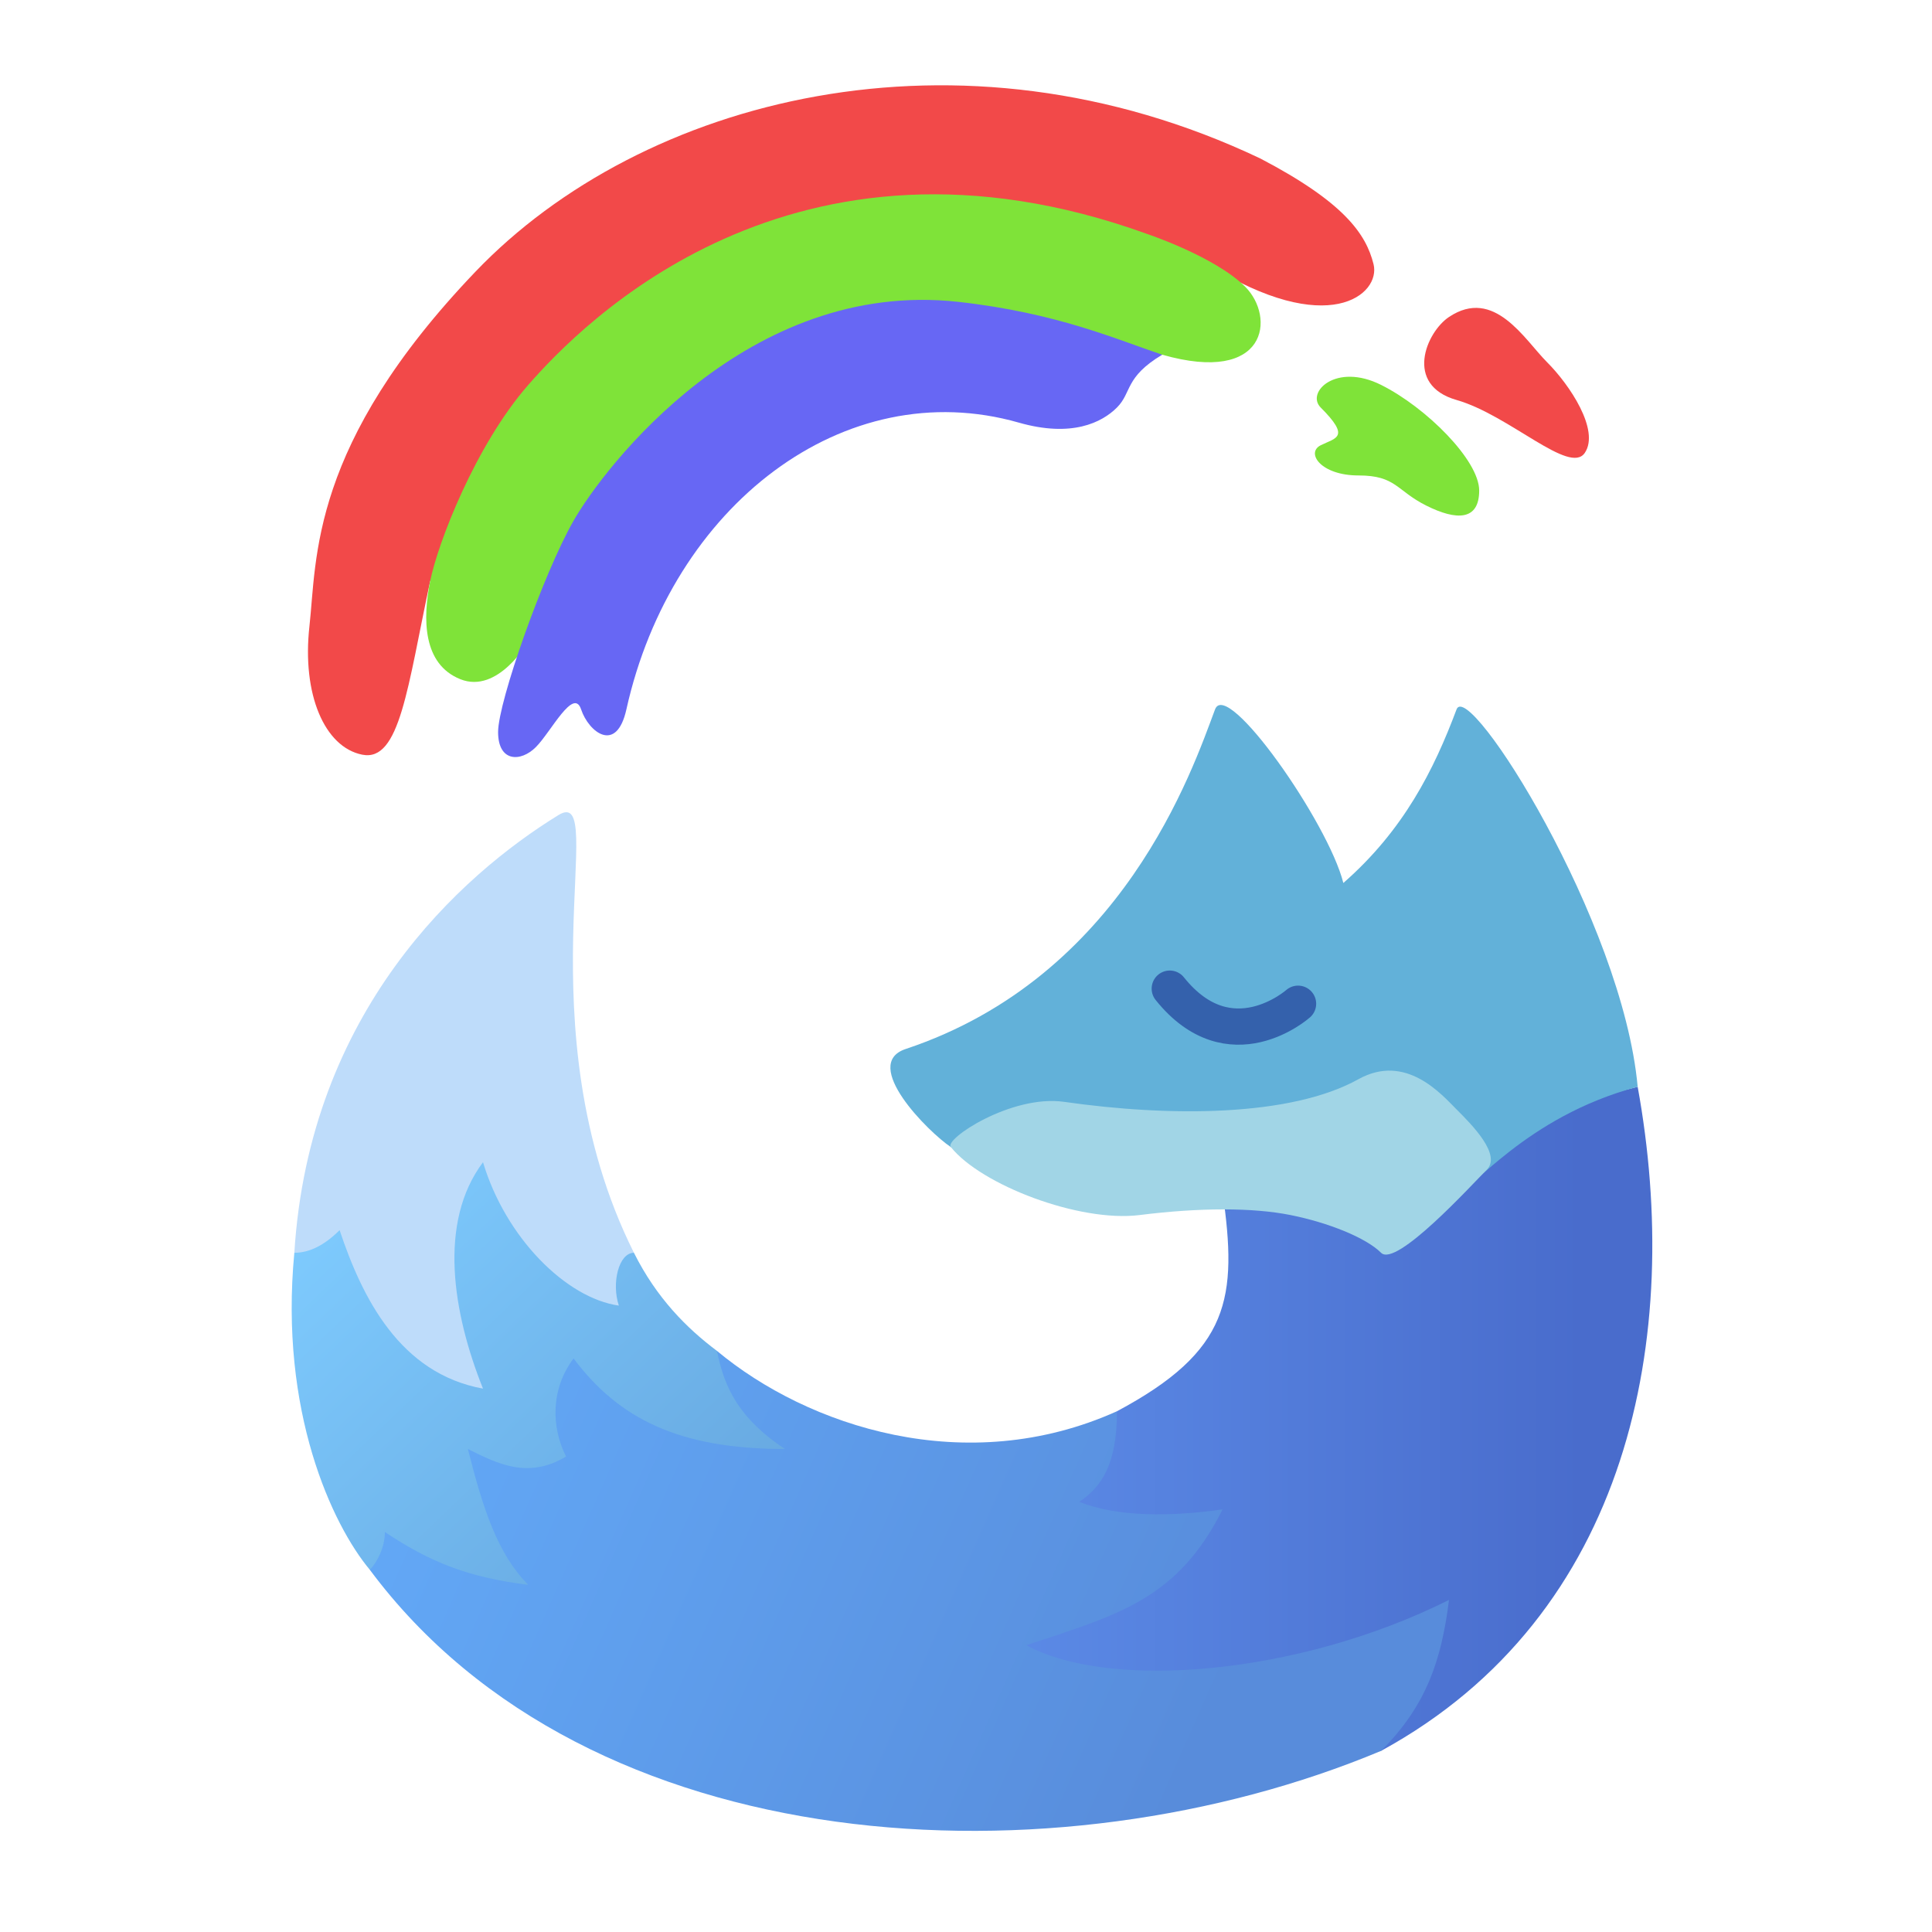
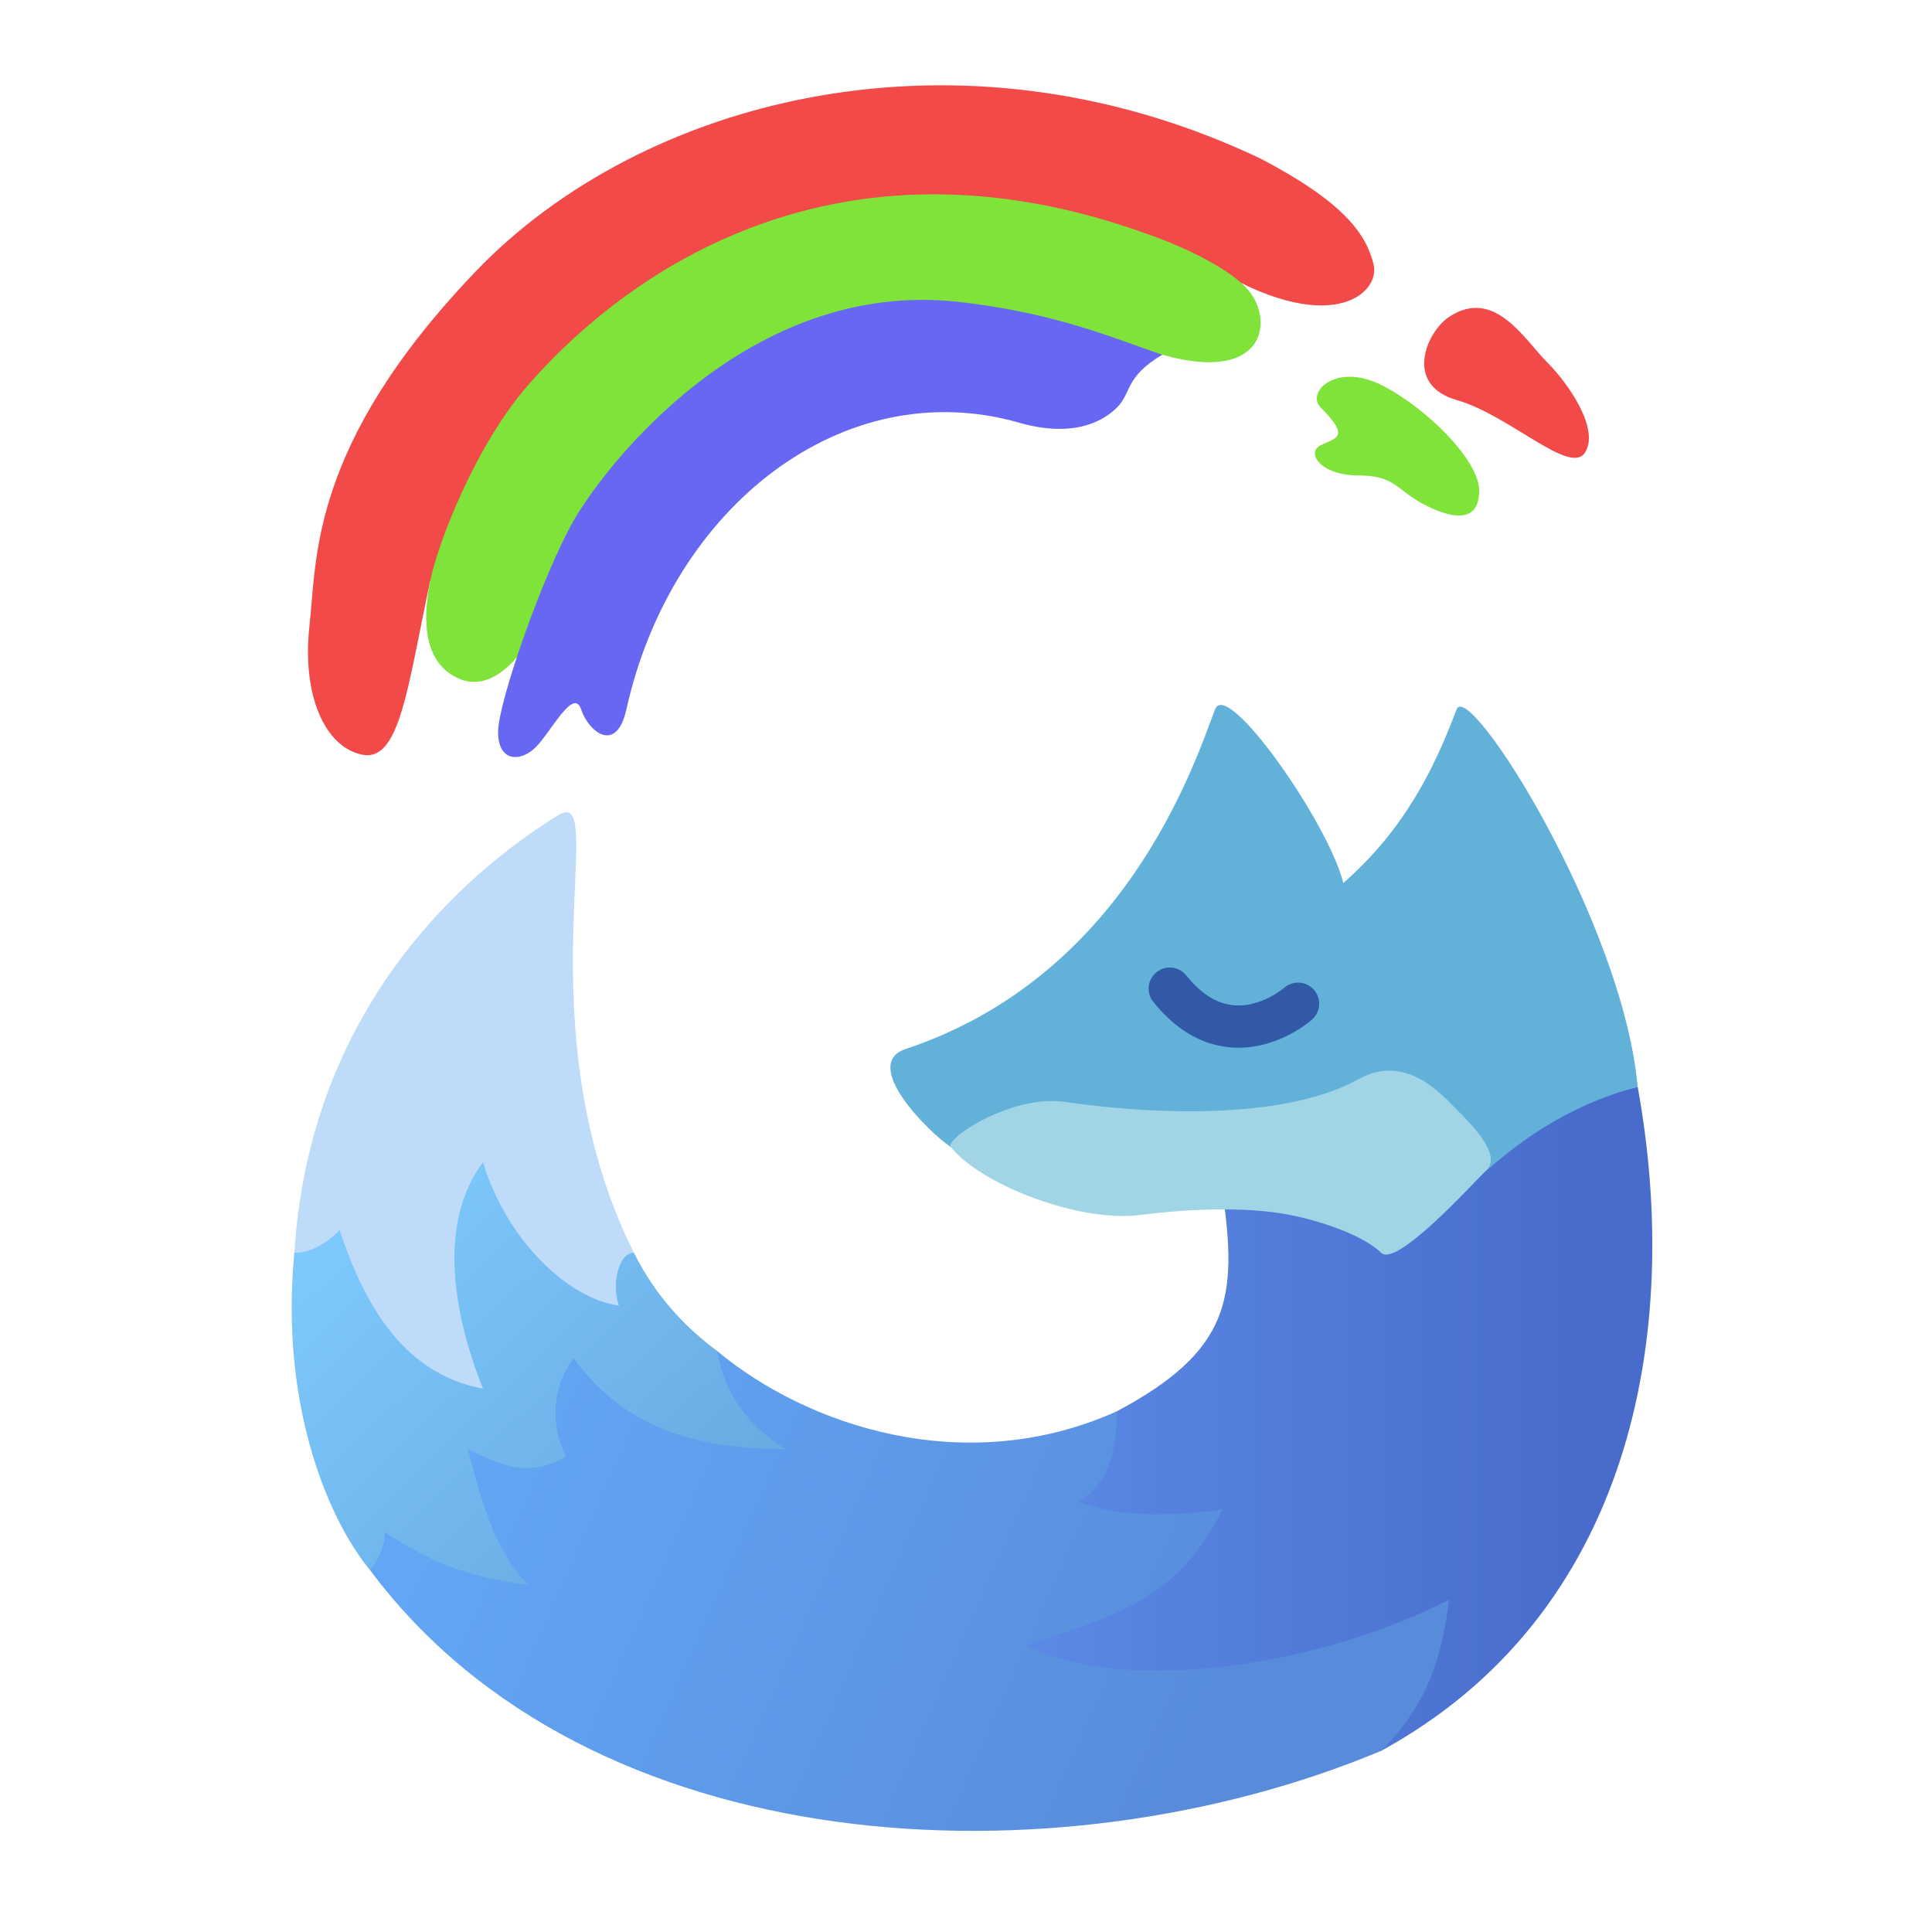
<svg xmlns="http://www.w3.org/2000/svg" width="128" height="128">
  <linearGradient id="a" x2="1" y2="0">
    <stop offset=".1" stop-color="#5b8ae6" />
    <stop offset=".9" stop-color="#496ccc" />
  </linearGradient>
  <linearGradient id="b" x2="1" y2=".2">
    <stop offset=".1" stop-color="#62a7f5" />
    <stop offset=".9" stop-color="#588cdb" />
  </linearGradient>
  <linearGradient id="c" x2="1" y2="1">
    <stop offset=".1" stop-color="#7fccff" />
    <stop offset=".9" stop-color="#67a8e0" />
  </linearGradient>
  <path d="M74 93.5c7.5-4 8-7.5 7-14.5l27.5-7c3 16.5-.5 35-17 44l-29-5z" fill="url(#a)" />
  <path d="M47.5 89.5c6 5 16.5 8.5 26.5 4 0 3.5-1 5-2.5 6 2.5 1 6 1 9.5.5-3 6-7 7-13 9 5.5 3 18 2 28-3-.5 4-1.5 7-4.5 10-21.5 9-52.5 7.5-67-12v-15z" fill="url(#b)" />
  <path d="M42 83c1.5 3 3.5 5 5.5 6.5.5 2.5 1.5 4.5 4.5 6.5-7 0-11-2-14-6-1.5 2-1.5 4.5-.5 6.5-2.5 1.5-4.5.5-6.5-.5 1 4 2 7 4 9-4-.5-6.5-1.5-9.5-3.5 0 1-.5 2-1 2.5-2.5-3-6-10.5-5-21l12.5-9z" fill="url(#c)" />
  <path d="M19.5 83c1-16 11-25 17.5-29 3.431-2.112-2.5 14 5 29-1 0-1.5 2-1 3.5-3.5-.5-7.5-4.5-9-9.5-3 4-2 10 0 15-5.5-1-8-6-9.5-10.5-1 1-2 1.5-3 1.5z" fill="#bedcfa" />
  <path d="M63 76c-1.5-1-6-5.5-3-6.5 14.4-4.8 19-18.5 20.5-22.5.781-2.082 7.5 7.5 8.5 11.5 4-3.5 6-7.5 7.5-11.5.781-2.082 11 14 12 25-7.5 2-11 7-12 7z" fill="#62b1d9" />
  <path d="M91.5 83c-1-1-3.5-2-6-2.5s-6-.5-10 0-10.5-2-12.5-4.5c-.5-.5 4-3.5 7.5-3 7 1 15 1 19.5-1.5 3.142-1.745 5.5 1 6.5 2s3 3 2 4c-1 1-6 6.5-7 5.5z" fill="#a1d5e6" />
-   <path d="M86 66.5s-4.5 4-8.5-1" fill="none" stroke="#3461ac" stroke-width="2.4" stroke-linecap="round" />
+   <path d="M86 66.5s-4.5 4-8.5-1" fill="none" stroke="#3259a6" stroke-width="2.8" stroke-linecap="round" />
  <path d="M28.5 38.5c-1.5 7-2 12-4.5 11.5s-4-4-3.5-8.5 0-12 11-23.5 32-17 52-7.5c5.552 2.903 7 5 7.5 7s-3 5-11 0h-31.5zM102.5 24c1.5 1.5 3.5 4.5 2.5 6s-5-2.5-8.5-3.5-2-4.5-.5-5.5c3-2 5 1.5 6.5 3z" fill="#f24949" />
  <path d="M76 15.5s4.5 1.5 6.5 3.5 1.5 6.5-5.5 4.5h-24l-18 19s-2 3.5-4.5 2.5-2.5-4-2-6.5 3-9 6.5-13 17.5-18.5 41-10zM87.5 27c-1-1 1-3 4-1.5s6.5 5 6.5 7-1.5 2-3.5 1-2-2-4.5-2-3.5-1.5-2.5-2 2-.5 0-2.5z" fill="#7fe339" />
  <path d="M77 23.5c-2.5 1.5-2 2.5-3 3.5s-3 2-6.5 1c-11.557-3.302-23 5.5-26 19-.659 2.965-2.5 1.5-3 0s-2 1.5-3 2.5-2.5 1-2.5-1 3-10.5 5-14 11.506-16.055 25.5-14.5c6.53.726 10.5 2.5 13.5 3.5z" fill="#6767f4" />
</svg>
